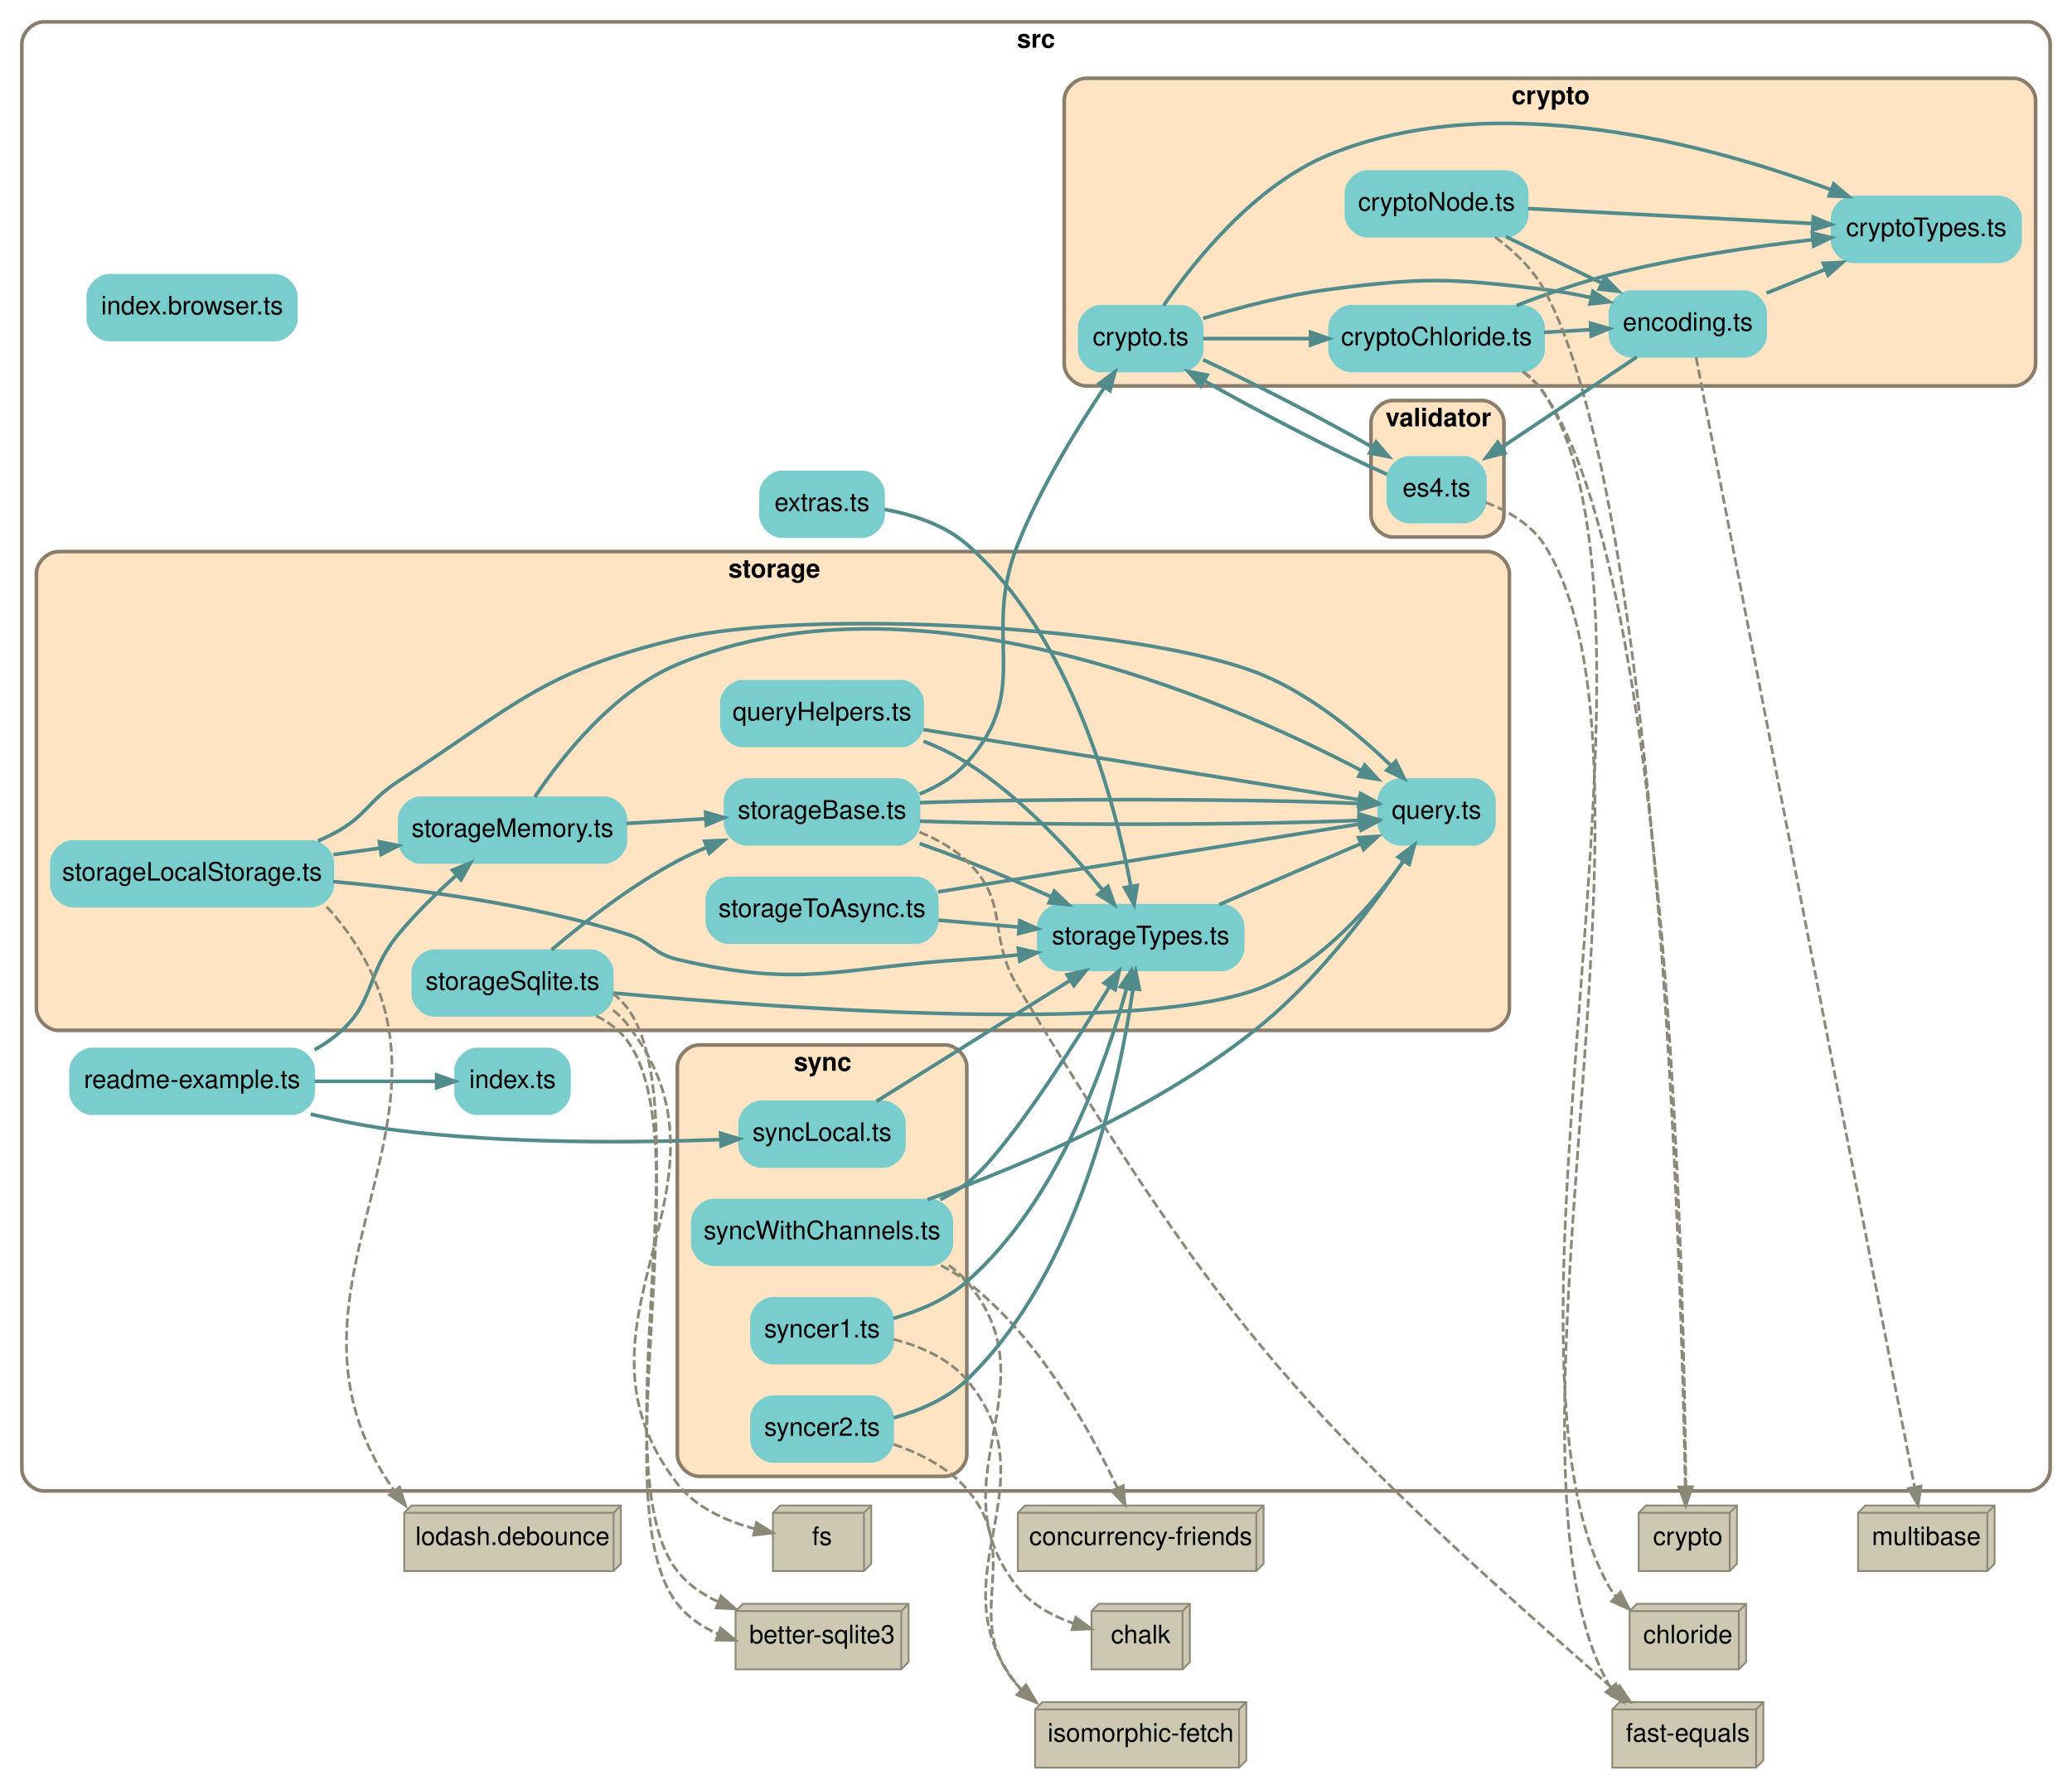
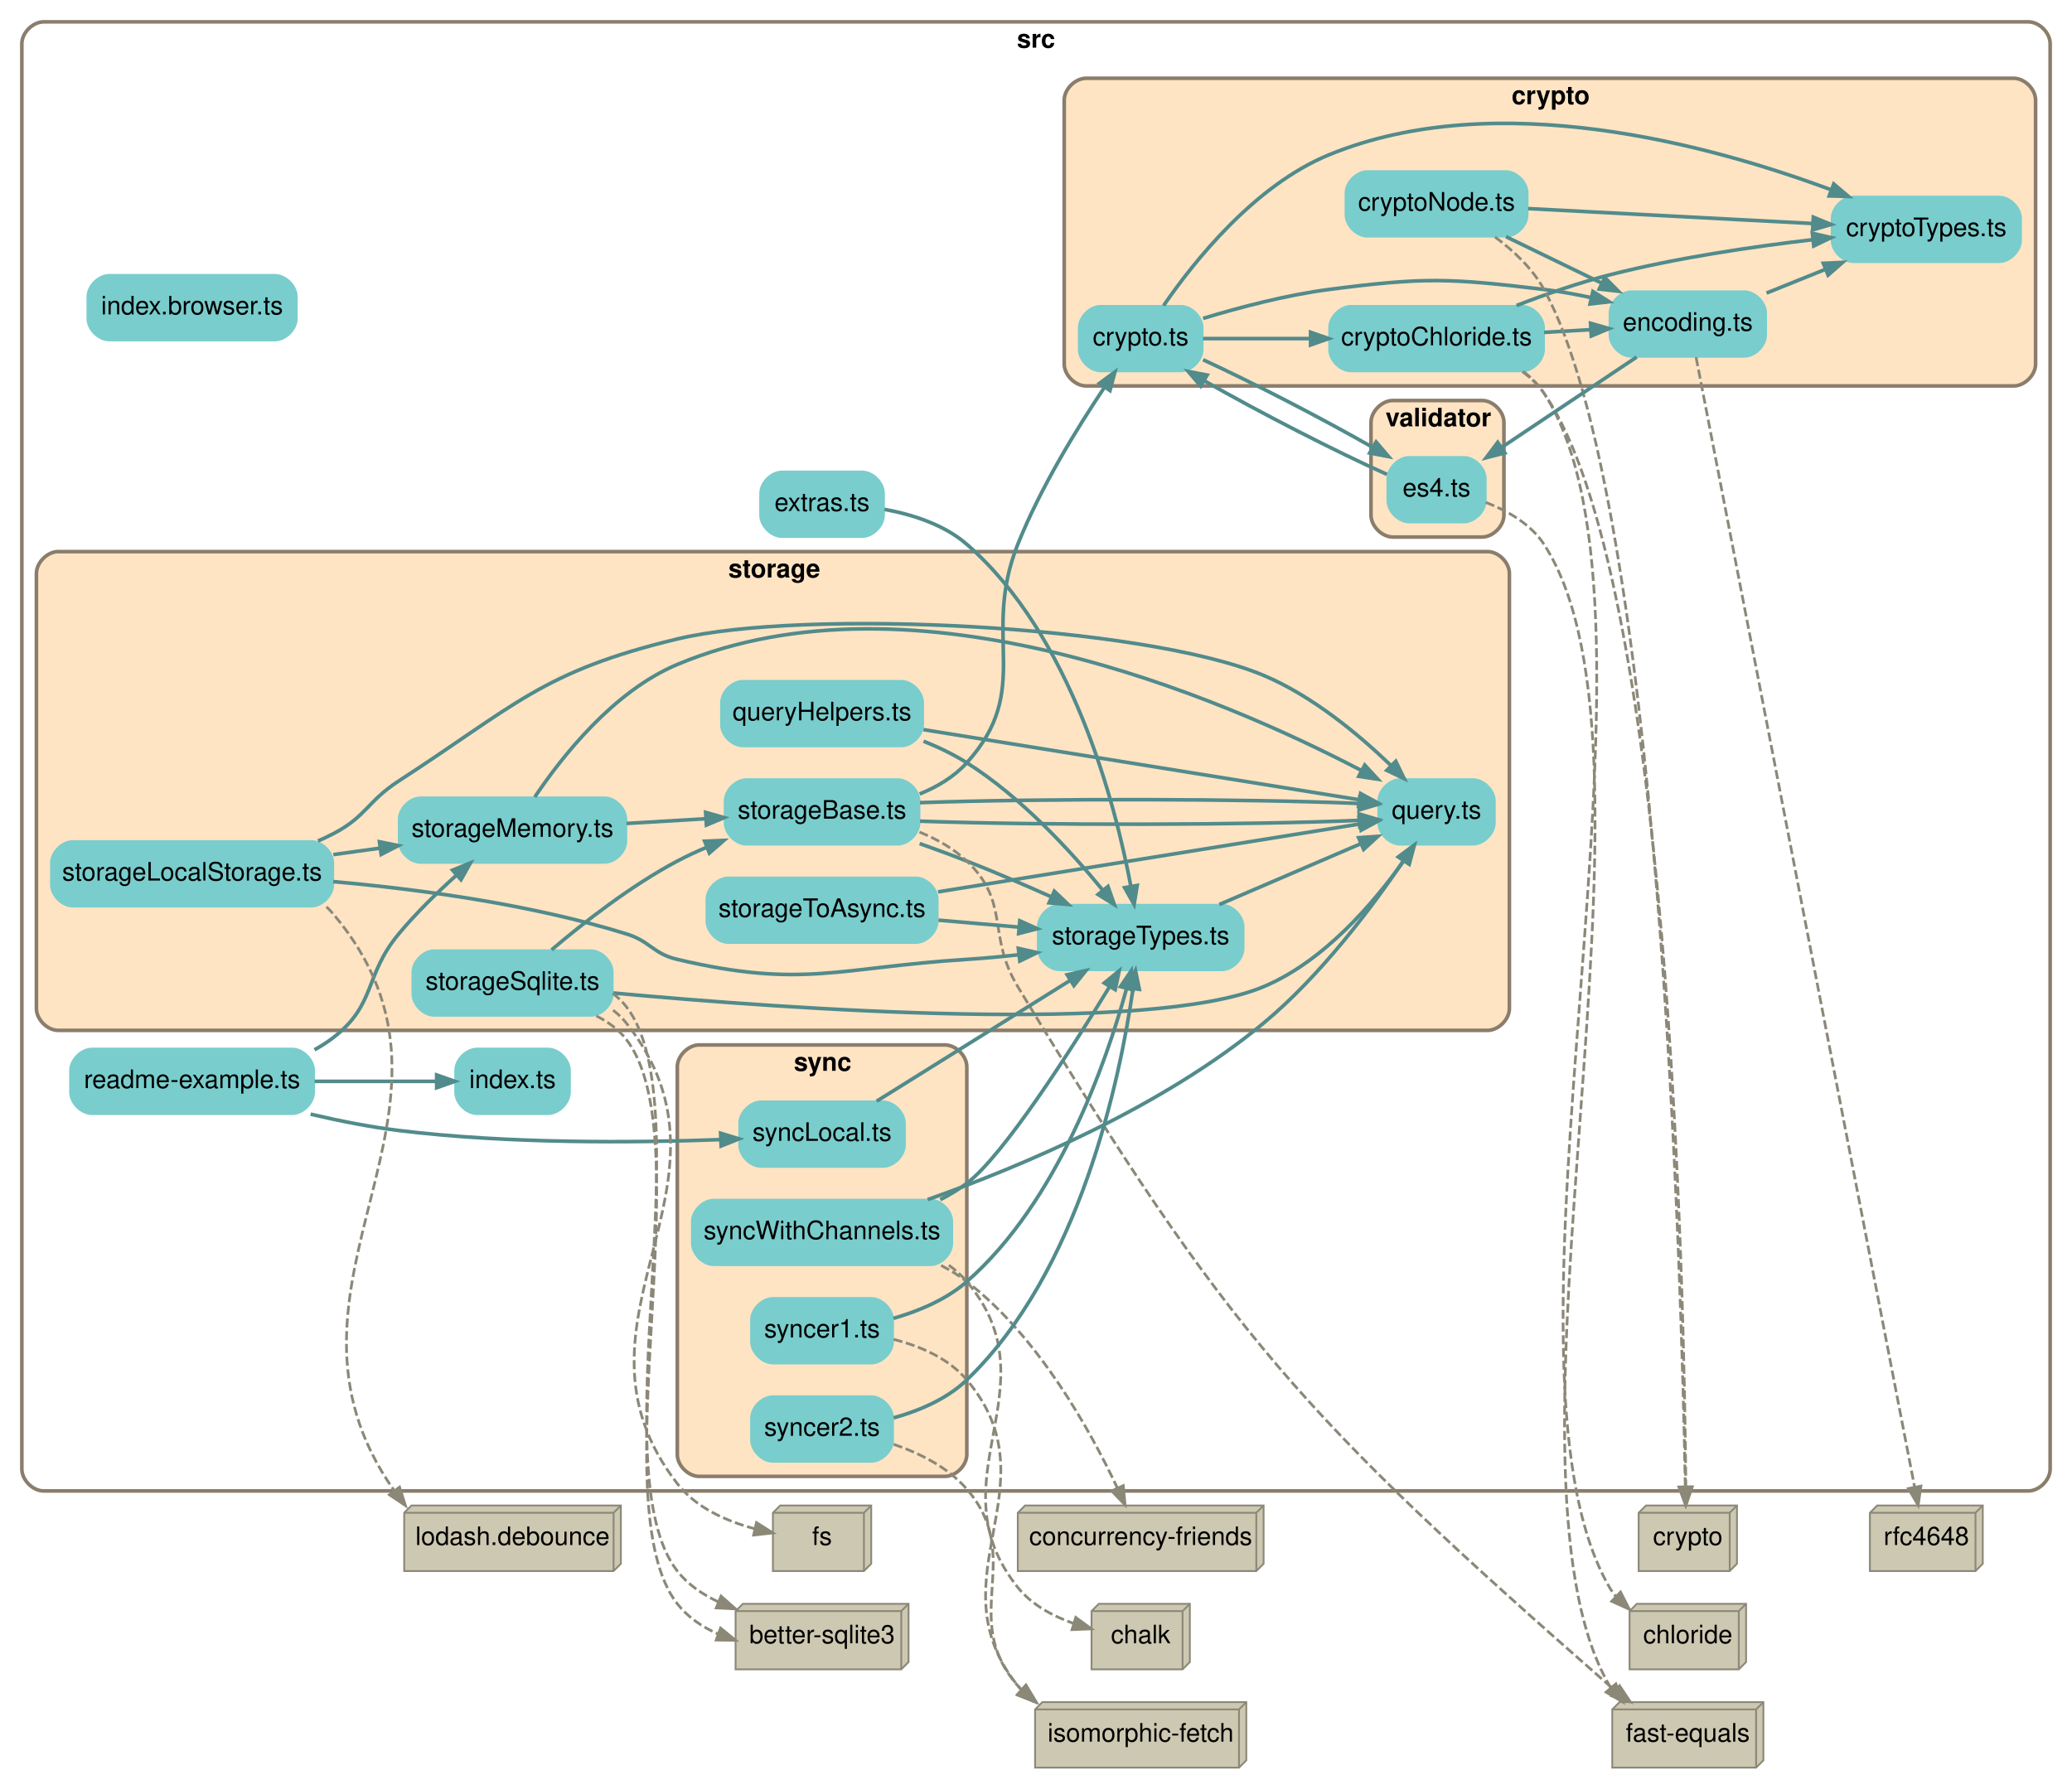
<svg xmlns="http://www.w3.org/2000/svg" width="1138pt" height="975pt" viewBox="0.00 0.00 1138.00 975.00">
  <g id="graph0" class="graph" transform="scale(1 1) rotate(0) translate(4 971)">
    <polygon fill="white" stroke="transparent" points="-4,4 -4,-971 1134,-971 1134,4 -4,4" />
    <g id="clust1" class="cluster">
      <path fill="none" stroke="#8b7d6b" stroke-width="2" d="M20,-152C20,-152 1110,-152 1110,-152 1116,-152 1122,-158 1122,-164 1122,-164 1122,-947 1122,-947 1122,-953 1116,-959 1110,-959 1110,-959 20,-959 20,-959 14,-959 8,-953 8,-947 8,-947 8,-164 8,-164 8,-158 14,-152 20,-152" />
      <text text-anchor="start" x="554.5" y="-944.8" font-family="Helvetica,sans-Serif" font-weight="bold" font-size="14.00">src</text>
    </g>
    <g id="clust2" class="cluster">
      <path fill="bisque" stroke="#8b7d6b" stroke-width="2" d="M592.5,-759C592.5,-759 1102,-759 1102,-759 1108,-759 1114,-765 1114,-771 1114,-771 1114,-916 1114,-916 1114,-922 1108,-928 1102,-928 1102,-928 592.5,-928 592.5,-928 586.5,-928 580.5,-922 580.5,-916 580.5,-916 580.5,-771 580.5,-771 580.5,-765 586.5,-759 592.5,-759" />
      <text text-anchor="start" x="826.25" y="-913.8" font-family="Helvetica,sans-Serif" font-weight="bold" font-size="14.00">crypto</text>
    </g>
    <g id="clust3" class="cluster">
      <path fill="bisque" stroke="#8b7d6b" stroke-width="2" d="M28,-405C28,-405 813,-405 813,-405 819,-405 825,-411 825,-417 825,-417 825,-656 825,-656 825,-662 819,-668 813,-668 813,-668 28,-668 28,-668 22,-668 16,-662 16,-656 16,-656 16,-417 16,-417 16,-411 22,-405 28,-405" />
      <text text-anchor="start" x="396" y="-653.8" font-family="Helvetica,sans-Serif" font-weight="bold" font-size="14.00">storage</text>
    </g>
    <g id="clust4" class="cluster">
      <path fill="bisque" stroke="#8b7d6b" stroke-width="2" d="M380,-160C380,-160 515,-160 515,-160 521,-160 527,-166 527,-172 527,-172 527,-385 527,-385 527,-391 521,-397 515,-397 515,-397 380,-397 380,-397 374,-397 368,-391 368,-385 368,-385 368,-172 368,-172 368,-166 374,-160 380,-160" />
      <text text-anchor="start" x="432" y="-382.8" font-family="Helvetica,sans-Serif" font-weight="bold" font-size="14.00">sync</text>
    </g>
    <g id="clust5" class="cluster">
      <path fill="bisque" stroke="#8b7d6b" stroke-width="2" d="M761,-676C761,-676 810,-676 810,-676 816,-676 822,-682 822,-688 822,-688 822,-739 822,-739 822,-745 816,-751 810,-751 810,-751 761,-751 761,-751 755,-751 749,-745 749,-739 749,-739 749,-688 749,-688 749,-682 755,-676 761,-676" />
      <text text-anchor="start" x="757" y="-736.8" font-family="Helvetica,sans-Serif" font-weight="bold" font-size="14.00">validator</text>
    </g>
    <g id="node1" class="node">
      <path fill="#79cdcd" stroke="#79cdcd" d="M469.5,-712C469.5,-712 425.5,-712 425.5,-712 419.5,-712 413.5,-706 413.5,-700 413.5,-700 413.5,-688 413.5,-688 413.5,-682 419.5,-676 425.5,-676 425.5,-676 469.5,-676 469.5,-676 475.5,-676 481.5,-682 481.5,-688 481.5,-688 481.5,-700 481.5,-700 481.5,-706 475.5,-712 469.5,-712" />
      <text text-anchor="middle" x="447.5" y="-690.3" font-family="Helvetica,sans-Serif" font-size="14.00">extras.ts</text>
    </g>
    <g id="node17" class="node">
      <path fill="#79cdcd" stroke="#79cdcd" d="M667,-474C667,-474 578,-474 578,-474 572,-474 566,-468 566,-462 566,-462 566,-450 566,-450 566,-444 572,-438 578,-438 578,-438 667,-438 667,-438 673,-438 679,-444 679,-450 679,-450 679,-462 679,-462 679,-468 673,-474 667,-474" />
      <text text-anchor="middle" x="622.5" y="-452.3" font-family="Helvetica,sans-Serif" font-size="14.00">storageTypes.ts</text>
    </g>
    <g id="edge11" class="edge">
      <path fill="none" stroke="#528b8b" stroke-width="2" d="M481.75,-691.2C497.03,-688.4 514.5,-682.87 527,-672 584.59,-621.91 608.42,-530.19 617.12,-484.06" />
      <polygon fill="#528b8b" stroke="#528b8b" stroke-width="2" points="620.58,-484.61 618.88,-474.15 613.68,-483.38 620.58,-484.61" />
    </g>
    <g id="node2" class="node">
      <path fill="#79cdcd" stroke="#79cdcd" d="M147,-820C147,-820 56,-820 56,-820 50,-820 44,-814 44,-808 44,-808 44,-796 44,-796 44,-790 50,-784 56,-784 56,-784 147,-784 147,-784 153,-784 159,-790 159,-796 159,-796 159,-808 159,-808 159,-814 153,-820 147,-820" />
      <text text-anchor="middle" x="101.5" y="-798.3" font-family="Helvetica,sans-Serif" font-size="14.00">index.browser.ts</text>
    </g>
    <g id="node3" class="node">
      <path fill="#79cdcd" stroke="#79cdcd" d="M297,-395C297,-395 258,-395 258,-395 252,-395 246,-389 246,-383 246,-383 246,-371 246,-371 246,-365 252,-359 258,-359 258,-359 297,-359 297,-359 303,-359 309,-365 309,-371 309,-371 309,-383 309,-383 309,-389 303,-395 297,-395" />
      <text text-anchor="middle" x="277.5" y="-373.3" font-family="Helvetica,sans-Serif" font-size="14.00">index.ts</text>
    </g>
    <g id="node4" class="node">
      <path fill="#79cdcd" stroke="#79cdcd" d="M156.5,-395C156.5,-395 46.5,-395 46.5,-395 40.5,-395 34.5,-389 34.5,-383 34.5,-383 34.5,-371 34.5,-371 34.5,-365 40.5,-359 46.5,-359 46.5,-359 156.5,-359 156.5,-359 162.5,-359 168.5,-365 168.5,-371 168.5,-371 168.5,-383 168.5,-383 168.5,-389 162.5,-395 156.5,-395" />
      <text text-anchor="middle" x="101.5" y="-373.3" font-family="Helvetica,sans-Serif" font-size="14.00">readme-example.ts</text>
    </g>
    <g id="edge12" class="edge">
      <path fill="none" stroke="#528b8b" stroke-width="2" d="M168.78,-377C191.25,-377 215.67,-377 235.58,-377" />
      <polygon fill="#528b8b" stroke="#528b8b" stroke-width="2" points="235.83,-380.5 245.83,-377 235.83,-373.5 235.83,-380.5" />
    </g>
    <g id="node14" class="node">
      <path fill="#79cdcd" stroke="#79cdcd" d="M328,-533C328,-533 227,-533 227,-533 221,-533 215,-527 215,-521 215,-521 215,-509 215,-509 215,-503 221,-497 227,-497 227,-497 328,-497 328,-497 334,-497 340,-503 340,-509 340,-509 340,-521 340,-521 340,-527 334,-533 328,-533" />
      <text text-anchor="middle" x="277.5" y="-511.3" font-family="Helvetica,sans-Serif" font-size="14.00">storageMemory.ts</text>
    </g>
    <g id="edge13" class="edge">
      <path fill="none" stroke="#528b8b" stroke-width="2" d="M168.73,-394.34C172.34,-396.33 175.8,-398.54 179,-401 202.75,-419.27 195.85,-434.95 215,-458 224.51,-469.44 236.23,-480.83 246.87,-490.39" />
      <polygon fill="#528b8b" stroke="#528b8b" stroke-width="2" points="244.57,-493.02 254.39,-497 249.19,-487.77 244.57,-493.02" />
    </g>
    <g id="node18" class="node">
      <path fill="#79cdcd" stroke="#79cdcd" d="M481,-366C481,-366 414,-366 414,-366 408,-366 402,-360 402,-354 402,-354 402,-342 402,-342 402,-336 408,-330 414,-330 414,-330 481,-330 481,-330 487,-330 493,-336 493,-342 493,-342 493,-354 493,-354 493,-360 487,-366 481,-366" />
      <text text-anchor="middle" x="447.5" y="-344.3" font-family="Helvetica,sans-Serif" font-size="14.00">syncLocal.ts</text>
    </g>
    <g id="edge14" class="edge">
      <path fill="none" stroke="#528b8b" stroke-width="2" d="M166.59,-358.97C182.3,-355.29 199.15,-351.94 215,-350 275.08,-342.63 344.6,-343.24 391.65,-344.99" />
      <polygon fill="#528b8b" stroke="#528b8b" stroke-width="2" points="391.79,-348.5 401.92,-345.4 392.07,-341.5 391.79,-348.5" />
    </g>
    <g id="node5" class="node">
      <path fill="#79cdcd" stroke="#79cdcd" d="M644.5,-803C644.5,-803 600.5,-803 600.5,-803 594.5,-803 588.5,-797 588.5,-791 588.5,-791 588.5,-779 588.5,-779 588.5,-773 594.5,-767 600.5,-767 600.5,-767 644.5,-767 644.5,-767 650.5,-767 656.5,-773 656.5,-779 656.5,-779 656.5,-791 656.5,-791 656.5,-797 650.5,-803 644.5,-803" />
      <text text-anchor="middle" x="622.5" y="-781.3" font-family="Helvetica,sans-Serif" font-size="14.00">crypto.ts</text>
    </g>
    <g id="node6" class="node">
      <path fill="#79cdcd" stroke="#79cdcd" d="M832,-803C832,-803 738,-803 738,-803 732,-803 726,-797 726,-791 726,-791 726,-779 726,-779 726,-773 732,-767 738,-767 738,-767 832,-767 832,-767 838,-767 844,-773 844,-779 844,-779 844,-791 844,-791 844,-797 838,-803 832,-803" />
      <text text-anchor="middle" x="785" y="-781.3" font-family="Helvetica,sans-Serif" font-size="14.00">cryptoChloride.ts</text>
    </g>
    <g id="edge1" class="edge">
      <path fill="none" stroke="#528b8b" stroke-width="2" d="M656.76,-785C673.8,-785 695.21,-785 715.58,-785" />
      <polygon fill="#528b8b" stroke="#528b8b" stroke-width="2" points="715.8,-788.5 725.8,-785 715.8,-781.5 715.8,-788.5" />
    </g>
    <g id="node8" class="node">
      <path fill="#79cdcd" stroke="#79cdcd" d="M1094,-863C1094,-863 1014,-863 1014,-863 1008,-863 1002,-857 1002,-851 1002,-851 1002,-839 1002,-839 1002,-833 1008,-827 1014,-827 1014,-827 1094,-827 1094,-827 1100,-827 1106,-833 1106,-839 1106,-839 1106,-851 1106,-851 1106,-857 1100,-863 1094,-863" />
      <text text-anchor="middle" x="1054" y="-841.3" font-family="Helvetica,sans-Serif" font-size="14.00">cryptoTypes.ts</text>
    </g>
    <g id="edge2" class="edge">
      <path fill="none" stroke="#528b8b" stroke-width="2" d="M635.07,-803.13C651.75,-827.37 685.08,-869.23 726,-886 817.96,-923.7 935.68,-891.36 1001.86,-866.67" />
      <polygon fill="#528b8b" stroke="#528b8b" stroke-width="2" points="1003.15,-869.93 1011.24,-863.09 1000.65,-863.39 1003.15,-869.93" />
    </g>
    <g id="node9" class="node">
      <path fill="#79cdcd" stroke="#79cdcd" d="M954,-811C954,-811 892,-811 892,-811 886,-811 880,-805 880,-799 880,-799 880,-787 880,-787 880,-781 886,-775 892,-775 892,-775 954,-775 954,-775 960,-775 966,-781 966,-787 966,-787 966,-799 966,-799 966,-805 960,-811 954,-811" />
      <text text-anchor="middle" x="923" y="-789.3" font-family="Helvetica,sans-Serif" font-size="14.00">encoding.ts</text>
    </g>
    <g id="edge3" class="edge">
      <path fill="none" stroke="#528b8b" stroke-width="2" d="M656.77,-796.09C676.61,-802.12 702.46,-808.95 726,-812 778.01,-818.74 791.93,-818.25 844,-812 852.45,-810.99 861.32,-809.37 869.91,-807.51" />
      <polygon fill="#528b8b" stroke="#528b8b" stroke-width="2" points="870.87,-810.87 879.83,-805.22 869.3,-804.05 870.87,-810.87" />
    </g>
    <g id="node22" class="node">
      <path fill="#79cdcd" stroke="#79cdcd" d="M800,-720C800,-720 770,-720 770,-720 764,-720 758,-714 758,-708 758,-708 758,-696 758,-696 758,-690 764,-684 770,-684 770,-684 800,-684 800,-684 806,-684 812,-690 812,-696 812,-696 812,-708 812,-708 812,-714 806,-720 800,-720" />
      <text text-anchor="middle" x="785" y="-698.3" font-family="Helvetica,sans-Serif" font-size="14.00">es4.ts</text>
    </g>
    <g id="edge4" class="edge">
      <path fill="none" stroke="#528b8b" stroke-width="2" d="M656.76,-773.4C683.98,-760.84 722.34,-741.02 749.81,-725.32" />
      <polygon fill="#528b8b" stroke="#528b8b" stroke-width="2" points="751.79,-728.22 758.68,-720.17 748.28,-722.17 751.79,-728.22" />
    </g>
    <g id="edge5" class="edge">
      <path fill="none" stroke="#528b8b" stroke-width="2" d="M828.91,-803.17C844.73,-809.28 862.96,-815.65 880,-820 916.51,-829.32 958.29,-835.48 991.65,-839.35" />
      <polygon fill="#528b8b" stroke="#528b8b" stroke-width="2" points="991.39,-842.85 1001.72,-840.48 992.17,-835.89 991.39,-842.85" />
    </g>
    <g id="edge6" class="edge">
      <path fill="none" stroke="#528b8b" stroke-width="2" d="M844.07,-788.42C852.59,-788.92 861.32,-789.43 869.72,-789.92" />
      <polygon fill="#528b8b" stroke="#528b8b" stroke-width="2" points="869.57,-793.42 879.75,-790.51 869.98,-786.43 869.57,-793.42" />
    </g>
    <g id="node23" class="node">
      <polygon fill="#cdc8b1" stroke="#8b8878" points="950,-144 900,-144 896,-140 896,-108 946,-108 950,-112 950,-144" />
      <polyline fill="none" stroke="#8b8878" points="946,-140 896,-140 " />
      <polyline fill="none" stroke="#8b8878" points="946,-140 946,-108 " />
      <polyline fill="none" stroke="#8b8878" points="946,-140 950,-144 " />
      <text text-anchor="middle" x="923" y="-122.3" font-family="Helvetica,sans-Serif" font-size="14.00">crypto</text>
    </g>
    <g id="edge37" class="edge">
      <path fill="none" stroke="#8b8878" stroke-width="1.5" stroke-dasharray="5,2" d="M832.21,-766.82C836.74,-763.47 840.82,-759.56 844,-755 913.09,-655.81 921.04,-263.59 921.91,-154.36" />
      <polygon fill="#8b8878" stroke="#8b8878" stroke-width="1.5" points="925.41,-154.16 921.97,-144.14 918.41,-154.11 925.41,-154.16" />
    </g>
    <g id="node24" class="node">
      <polygon fill="#cdc8b1" stroke="#8b8878" points="955,-90 895,-90 891,-86 891,-54 951,-54 955,-58 955,-90" />
      <polyline fill="none" stroke="#8b8878" points="951,-86 891,-86 " />
      <polyline fill="none" stroke="#8b8878" points="951,-86 951,-54 " />
      <polyline fill="none" stroke="#8b8878" points="951,-86 955,-90 " />
      <text text-anchor="middle" x="923" y="-68.3" font-family="Helvetica,sans-Serif" font-size="14.00">chloride</text>
    </g>
    <g id="edge38" class="edge">
      <path fill="none" stroke="#8b8878" stroke-width="1.5" stroke-dasharray="5,2" d="M832.79,-766.82C837.16,-763.48 841.04,-759.57 844,-755 923.29,-632.41 806.55,-225.18 880,-99 881.01,-97.26 882.19,-95.61 883.49,-94.05" />
      <polygon fill="#8b8878" stroke="#8b8878" stroke-width="1.5" points="886.04,-96.45 890.86,-87.01 881.21,-91.39 886.04,-96.45" />
    </g>
    <g id="node7" class="node">
      <path fill="#79cdcd" stroke="#79cdcd" d="M823,-877C823,-877 747,-877 747,-877 741,-877 735,-871 735,-865 735,-865 735,-853 735,-853 735,-847 741,-841 747,-841 747,-841 823,-841 823,-841 829,-841 835,-847 835,-853 835,-853 835,-865 835,-865 835,-871 829,-877 823,-877" />
      <text text-anchor="middle" x="785" y="-855.3" font-family="Helvetica,sans-Serif" font-size="14.00">cryptoNode.ts</text>
    </g>
    <g id="edge7" class="edge">
      <path fill="none" stroke="#528b8b" stroke-width="2" d="M835.28,-856.42C879.36,-854.1 944.15,-850.71 991.58,-848.22" />
      <polygon fill="#528b8b" stroke="#528b8b" stroke-width="2" points="991.93,-851.71 1001.73,-847.69 991.56,-844.72 991.93,-851.71" />
    </g>
    <g id="edge8" class="edge">
      <path fill="none" stroke="#528b8b" stroke-width="2" d="M823.16,-840.97C839.35,-833.11 858.5,-823.81 875.62,-815.51" />
      <polygon fill="#528b8b" stroke="#528b8b" stroke-width="2" points="877.41,-818.53 884.88,-811.01 874.36,-812.23 877.41,-818.53" />
    </g>
    <g id="edge39" class="edge">
      <path fill="none" stroke="#8b8878" stroke-width="1.5" stroke-dasharray="5,2" d="M817.12,-840.8C827.35,-833.22 837.71,-823.48 844,-812 907.71,-695.8 919.55,-268.55 921.6,-154.27" />
      <polygon fill="#8b8878" stroke="#8b8878" stroke-width="1.5" points="925.1,-154.26 921.77,-144.21 918.1,-154.15 925.1,-154.26" />
    </g>
    <g id="edge9" class="edge">
      <path fill="none" stroke="#528b8b" stroke-width="2" d="M966.24,-810.03C976.58,-814.2 987.8,-818.72 998.62,-823.08" />
      <polygon fill="#528b8b" stroke="#528b8b" stroke-width="2" points="997.42,-826.37 1008,-826.86 1000.03,-819.88 997.42,-826.37" />
    </g>
    <g id="edge10" class="edge">
      <path fill="none" stroke="#528b8b" stroke-width="2" d="M894.93,-774.89C873.62,-760.63 843.76,-740.65 820.7,-725.22" />
      <polygon fill="#528b8b" stroke="#528b8b" stroke-width="2" points="822.48,-722.2 812.22,-719.55 818.59,-728.02 822.48,-722.2" />
    </g>
    <g id="node25" class="node">
-       <polygon fill="#cdc8b1" stroke="#8b8878" points="1091.5,-144 1020.5,-144 1016.5,-140 1016.5,-108 1087.5,-108 1091.5,-112 1091.5,-144" />
-       <polyline fill="none" stroke="#8b8878" points="1087.5,-140 1016.5,-140 " />
-       <polyline fill="none" stroke="#8b8878" points="1087.5,-140 1087.5,-108 " />
-       <polyline fill="none" stroke="#8b8878" points="1087.5,-140 1091.5,-144 " />
-       <text text-anchor="middle" x="1054" y="-122.3" font-family="Helvetica,sans-Serif" font-size="14.00">multibase</text>
+       <polygon fill="#cdc8b1" stroke="#8b8878" points="1085,-144 1027,-144 1023,-140 1023,-108 1081,-108 1085,-112 1085,-144" />
+       <polyline fill="none" stroke="#8b8878" points="1081,-140 1023,-140 " />
+       <polyline fill="none" stroke="#8b8878" points="1081,-140 1081,-108 " />
+       <polyline fill="none" stroke="#8b8878" points="1081,-140 1085,-144 " />
+       <text text-anchor="middle" x="1054" y="-122.3" font-family="Helvetica,sans-Serif" font-size="14.00">rfc4648</text>
    </g>
    <g id="edge40" class="edge">
      <path fill="none" stroke="#8b8878" stroke-width="1.5" stroke-dasharray="5,2" d="M927.52,-774.81C945.36,-682.58 1025.82,-266.52 1047.57,-154.08" />
      <polygon fill="#8b8878" stroke="#8b8878" stroke-width="1.5" points="1051.02,-154.65 1049.49,-144.17 1044.15,-153.32 1051.02,-154.65" />
    </g>
    <g id="node10" class="node">
      <path fill="#79cdcd" stroke="#79cdcd" d="M805,-543C805,-543 765,-543 765,-543 759,-543 753,-537 753,-531 753,-531 753,-519 753,-519 753,-513 759,-507 765,-507 765,-507 805,-507 805,-507 811,-507 817,-513 817,-519 817,-519 817,-531 817,-531 817,-537 811,-543 805,-543" />
      <text text-anchor="middle" x="785" y="-521.3" font-family="Helvetica,sans-Serif" font-size="14.00">query.ts</text>
    </g>
    <g id="node11" class="node">
      <path fill="#79cdcd" stroke="#79cdcd" d="M491,-597C491,-597 404,-597 404,-597 398,-597 392,-591 392,-585 392,-585 392,-573 392,-573 392,-567 398,-561 404,-561 404,-561 491,-561 491,-561 497,-561 503,-567 503,-573 503,-573 503,-585 503,-585 503,-591 497,-597 491,-597" />
      <text text-anchor="middle" x="447.5" y="-575.3" font-family="Helvetica,sans-Serif" font-size="14.00">queryHelpers.ts</text>
    </g>
    <g id="edge16" class="edge">
      <path fill="none" stroke="#528b8b" stroke-width="2" d="M503.15,-570.2C570.2,-559.41 682.38,-541.36 742.67,-531.65" />
      <polygon fill="#528b8b" stroke="#528b8b" stroke-width="2" points="743.28,-535.1 752.59,-530.05 742.17,-528.19 743.28,-535.1" />
    </g>
    <g id="edge15" class="edge">
      <path fill="none" stroke="#528b8b" stroke-width="2" d="M503.22,-563.86C511.49,-560.54 519.68,-556.61 527,-552 556.69,-533.29 584.05,-503.52 601.6,-482.09" />
      <polygon fill="#528b8b" stroke="#528b8b" stroke-width="2" points="604.53,-484.04 608.06,-474.05 599.07,-479.66 604.53,-484.04" />
    </g>
    <g id="node12" class="node">
      <path fill="#79cdcd" stroke="#79cdcd" d="M489,-543C489,-543 406,-543 406,-543 400,-543 394,-537 394,-531 394,-531 394,-519 394,-519 394,-513 400,-507 406,-507 406,-507 489,-507 489,-507 495,-507 501,-513 501,-519 501,-519 501,-531 501,-531 501,-537 495,-543 489,-543" />
      <text text-anchor="middle" x="447.5" y="-521.3" font-family="Helvetica,sans-Serif" font-size="14.00">storageBase.ts</text>
    </g>
    <g id="edge19" class="edge">
      <path fill="none" stroke="#528b8b" stroke-width="2" d="M501.09,-534.86C510.79,-538.79 520.05,-544.3 527,-552 563.7,-592.65 534.66,-621.15 555,-672 567.48,-703.21 587.69,-736.01 602.56,-758.18" />
      <polygon fill="#528b8b" stroke="#528b8b" stroke-width="2" points="599.84,-760.41 608.36,-766.71 605.63,-756.47 599.84,-760.41" />
    </g>
    <g id="edge18" class="edge">
      <path fill="none" stroke="#528b8b" stroke-width="2" d="M501.29,-519.92C568.1,-517.55 681.79,-517.7 742.65,-520.38" />
      <polygon fill="#528b8b" stroke="#528b8b" stroke-width="2" points="742.5,-523.87 752.66,-520.87 742.85,-516.88 742.5,-523.87" />
    </g>
    <g id="edge20" class="edge">
      <path fill="none" stroke="#528b8b" stroke-width="2" d="M501.29,-530.08C568.1,-532.45 681.79,-532.3 742.65,-529.62" />
      <polygon fill="#528b8b" stroke="#528b8b" stroke-width="2" points="742.85,-533.12 752.66,-529.13 742.5,-526.13 742.85,-533.12" />
    </g>
    <g id="edge17" class="edge">
      <path fill="none" stroke="#528b8b" stroke-width="2" d="M501.09,-507.62C509.79,-504.54 518.68,-501.27 527,-498 542.21,-492.02 558.56,-484.98 573.31,-478.39" />
      <polygon fill="#528b8b" stroke="#528b8b" stroke-width="2" points="575.06,-481.44 582.74,-474.14 572.19,-475.05 575.06,-481.44" />
    </g>
    <g id="node26" class="node">
      <polygon fill="#cdc8b1" stroke="#8b8878" points="964.5,-36 885.5,-36 881.5,-32 881.5,0 960.5,0 964.5,-4 964.5,-36" />
      <polyline fill="none" stroke="#8b8878" points="960.5,-32 881.5,-32 " />
      <polyline fill="none" stroke="#8b8878" points="960.5,-32 960.5,0 " />
      <polyline fill="none" stroke="#8b8878" points="960.5,-32 964.5,-36 " />
      <text text-anchor="middle" x="923" y="-14.3" font-family="Helvetica,sans-Serif" font-size="14.00">fast-equals</text>
    </g>
    <g id="edge41" class="edge">
      <path fill="none" stroke="#8b8878" stroke-width="1.5" stroke-dasharray="5,2" d="M501,-513.94C510.49,-510.1 519.68,-504.94 527,-498 551.03,-475.24 537.87,-457.32 555,-429 670.71,-237.68 711.89,-192.41 880,-45 880.99,-44.13 882.01,-43.27 883.05,-42.42" />
      <polygon fill="#8b8878" stroke="#8b8878" stroke-width="1.5" points="885.51,-44.95 891.39,-36.14 881.3,-39.36 885.51,-44.95" />
    </g>
    <g id="node13" class="node">
      <path fill="#79cdcd" stroke="#79cdcd" d="M167,-509C167,-509 36,-509 36,-509 30,-509 24,-503 24,-497 24,-497 24,-485 24,-485 24,-479 30,-473 36,-473 36,-473 167,-473 167,-473 173,-473 179,-479 179,-485 179,-485 179,-497 179,-497 179,-503 173,-509 167,-509" />
      <text text-anchor="middle" x="101.5" y="-487.3" font-family="Helvetica,sans-Serif" font-size="14.00">storageLocalStorage.ts</text>
    </g>
    <g id="edge22" class="edge">
      <path fill="none" stroke="#528b8b" stroke-width="2" d="M170.64,-509.03C173.5,-510.28 176.3,-511.6 179,-513 197.23,-522.47 197.76,-530.83 215,-542 279.06,-583.5 293.78,-602.17 368,-620 437.71,-636.74 623.9,-627.77 690,-600 716.71,-588.78 742.08,-567.69 759.71,-550.73" />
      <polygon fill="#528b8b" stroke="#528b8b" stroke-width="2" points="762.6,-552.79 767.25,-543.27 757.68,-547.82 762.6,-552.79" />
    </g>
    <g id="edge23" class="edge">
      <path fill="none" stroke="#528b8b" stroke-width="2" d="M179.07,-501.56C187.56,-502.73 196.19,-503.92 204.62,-505.09" />
      <polygon fill="#528b8b" stroke="#528b8b" stroke-width="2" points="204.4,-508.59 214.78,-506.49 205.36,-501.65 204.4,-508.59" />
    </g>
    <g id="edge21" class="edge">
      <path fill="none" stroke="#528b8b" stroke-width="2" d="M179.01,-486.71C226.25,-482.52 287.62,-474.25 340,-458 353.29,-453.88 354.46,-447.2 368,-444 436.78,-427.76 456.47,-439.54 527,-444 536.21,-444.58 545.9,-445.48 555.42,-446.53" />
      <polygon fill="#528b8b" stroke="#528b8b" stroke-width="2" points="555.31,-450.04 565.65,-447.72 556.12,-443.09 555.31,-450.04" />
    </g>
    <g id="node27" class="node">
      <polygon fill="#cdc8b1" stroke="#8b8878" points="337,-144 222,-144 218,-140 218,-108 333,-108 337,-112 337,-144" />
      <polyline fill="none" stroke="#8b8878" points="333,-140 218,-140 " />
      <polyline fill="none" stroke="#8b8878" points="333,-140 333,-108 " />
      <polyline fill="none" stroke="#8b8878" points="333,-140 337,-144 " />
      <text text-anchor="middle" x="277.5" y="-122.3" font-family="Helvetica,sans-Serif" font-size="14.00">lodash.debounce</text>
    </g>
    <g id="edge42" class="edge">
      <path fill="none" stroke="#8b8878" stroke-width="1.5" stroke-dasharray="5,2" d="M175.3,-472.87C176.6,-471.66 177.84,-470.37 179,-469 269.45,-361.88 132.61,-265.21 212.52,-152.17" />
      <polygon fill="#8b8878" stroke="#8b8878" stroke-width="1.5" points="215.45,-154.1 218.66,-144 209.86,-149.9 215.45,-154.1" />
    </g>
    <g id="edge24" class="edge">
      <path fill="none" stroke="#528b8b" stroke-width="2" d="M289.73,-533.2C304.53,-555.25 332.85,-591.27 368,-606 498.32,-660.61 667.21,-587.71 743.47,-547.87" />
      <polygon fill="#528b8b" stroke="#528b8b" stroke-width="2" points="745.55,-550.73 752.74,-542.95 742.27,-544.55 745.55,-550.73" />
    </g>
    <g id="edge25" class="edge">
      <path fill="none" stroke="#528b8b" stroke-width="2" d="M340.1,-518.67C354.27,-519.51 369.35,-520.41 383.58,-521.25" />
      <polygon fill="#528b8b" stroke="#528b8b" stroke-width="2" points="383.56,-524.76 393.75,-521.86 383.98,-517.77 383.56,-524.76" />
    </g>
    <g id="node15" class="node">
      <path fill="#79cdcd" stroke="#79cdcd" d="M320.5,-449C320.5,-449 234.5,-449 234.5,-449 228.5,-449 222.5,-443 222.5,-437 222.5,-437 222.5,-425 222.5,-425 222.5,-419 228.5,-413 234.5,-413 234.5,-413 320.5,-413 320.5,-413 326.5,-413 332.5,-419 332.5,-425 332.5,-425 332.5,-437 332.5,-437 332.5,-443 326.5,-449 320.5,-449" />
      <text text-anchor="middle" x="277.5" y="-427.3" font-family="Helvetica,sans-Serif" font-size="14.00">storageSqlite.ts</text>
    </g>
    <g id="edge26" class="edge">
      <path fill="none" stroke="#528b8b" stroke-width="2" d="M332.83,-425.53C429.52,-416.65 627.19,-402.59 690,-429 723.18,-442.95 750.51,-474.95 766.99,-498.18" />
      <polygon fill="#528b8b" stroke="#528b8b" stroke-width="2" points="764.22,-500.34 772.76,-506.6 769.99,-496.38 764.22,-500.34" />
    </g>
    <g id="edge27" class="edge">
      <path fill="none" stroke="#528b8b" stroke-width="2" d="M298.94,-449.24C316.32,-463.99 342.44,-484.47 368,-498 373.14,-500.72 378.61,-503.26 384.18,-505.6" />
      <polygon fill="#528b8b" stroke="#528b8b" stroke-width="2" points="383.02,-508.9 393.6,-509.35 385.61,-502.4 383.02,-508.9" />
    </g>
    <g id="node28" class="node">
      <polygon fill="#cdc8b1" stroke="#8b8878" points="474.5,-144 424.5,-144 420.5,-140 420.5,-108 470.5,-108 474.5,-112 474.5,-144" />
      <polyline fill="none" stroke="#8b8878" points="470.5,-140 420.5,-140 " />
      <polyline fill="none" stroke="#8b8878" points="470.5,-140 470.5,-108 " />
      <polyline fill="none" stroke="#8b8878" points="470.5,-140 474.5,-144 " />
      <text text-anchor="middle" x="447.5" y="-122.3" font-family="Helvetica,sans-Serif" font-size="14.00">fs</text>
    </g>
    <g id="edge43" class="edge">
      <path fill="none" stroke="#8b8878" stroke-width="1.5" stroke-dasharray="5,2" d="M332.73,-416.08C335.43,-414.01 337.89,-411.67 340,-409 410.14,-320.24 298.82,-245.51 368,-156 378.25,-142.74 395.1,-135.34 410.57,-131.21" />
      <polygon fill="#8b8878" stroke="#8b8878" stroke-width="1.5" points="411.49,-134.59 420.45,-128.94 409.92,-127.77 411.49,-134.59" />
    </g>
    <g id="node29" class="node">
      <polygon fill="#cdc8b1" stroke="#8b8878" points="495,-90 404,-90 400,-86 400,-54 491,-54 495,-58 495,-90" />
      <polyline fill="none" stroke="#8b8878" points="491,-86 400,-86 " />
      <polyline fill="none" stroke="#8b8878" points="491,-86 491,-54 " />
      <polyline fill="none" stroke="#8b8878" points="491,-86 495,-90 " />
      <text text-anchor="middle" x="447.5" y="-68.3" font-family="Helvetica,sans-Serif" font-size="14.00">better-sqlite3</text>
    </g>
    <g id="edge44" class="edge">
      <path fill="none" stroke="#8b8878" stroke-width="1.5" stroke-dasharray="5,2" d="M323.51,-412.95C329.87,-409.72 335.7,-405.56 340,-400 382.34,-345.3 325.33,-144.44 368,-90 373.81,-82.59 381.77,-77.2 390.41,-73.43" />
      <polygon fill="#8b8878" stroke="#8b8878" stroke-width="1.5" points="391.76,-76.67 399.97,-69.97 389.37,-70.09 391.76,-76.67" />
    </g>
    <g id="edge45" class="edge">
      <path fill="none" stroke="#8b8878" stroke-width="1.5" stroke-dasharray="5,2" d="M332.53,-425.32C335.32,-423.21 337.85,-420.78 340,-418 382.34,-363.3 325.33,-162.44 368,-108 373.87,-100.51 381.94,-95.08 390.68,-91.01" />
      <polygon fill="#8b8878" stroke="#8b8878" stroke-width="1.5" points="392.03,-94.23 399.97,-87.21 389.39,-87.75 392.03,-94.23" />
    </g>
    <g id="node16" class="node">
      <path fill="#79cdcd" stroke="#79cdcd" d="M499,-489C499,-489 396,-489 396,-489 390,-489 384,-483 384,-477 384,-477 384,-465 384,-465 384,-459 390,-453 396,-453 396,-453 499,-453 499,-453 505,-453 511,-459 511,-465 511,-465 511,-477 511,-477 511,-483 505,-489 499,-489" />
      <text text-anchor="middle" x="447.5" y="-467.3" font-family="Helvetica,sans-Serif" font-size="14.00">storageToAsync.ts</text>
    </g>
    <g id="edge28" class="edge">
      <path fill="none" stroke="#528b8b" stroke-width="2" d="M511.21,-481.09C579.02,-492.01 685.15,-509.09 743.01,-518.4" />
      <polygon fill="#528b8b" stroke="#528b8b" stroke-width="2" points="742.46,-521.86 752.89,-519.99 743.58,-514.95 742.46,-521.86" />
    </g>
    <g id="edge29" class="edge">
      <path fill="none" stroke="#528b8b" stroke-width="2" d="M511.45,-465.54C525.75,-464.3 540.99,-462.98 555.42,-461.73" />
      <polygon fill="#528b8b" stroke="#528b8b" stroke-width="2" points="556.1,-465.18 565.76,-460.83 555.49,-458.21 556.1,-465.18" />
    </g>
    <g id="edge30" class="edge">
      <path fill="none" stroke="#528b8b" stroke-width="2" d="M665.67,-474.13C689.67,-484.45 719.58,-497.31 743.33,-507.52" />
      <polygon fill="#528b8b" stroke="#528b8b" stroke-width="2" points="742.19,-510.84 752.76,-511.57 744.96,-504.41 742.19,-510.84" />
    </g>
    <g id="edge31" class="edge">
      <path fill="none" stroke="#528b8b" stroke-width="2" d="M477.46,-366.08C506.65,-384.3 551.84,-412.51 583.81,-432.47" />
      <polygon fill="#528b8b" stroke="#528b8b" stroke-width="2" points="582.11,-435.54 592.45,-437.86 585.82,-429.6 582.11,-435.54" />
    </g>
    <g id="node19" class="node">
      <path fill="#79cdcd" stroke="#79cdcd" d="M507,-312C507,-312 388,-312 388,-312 382,-312 376,-306 376,-300 376,-300 376,-288 376,-288 376,-282 382,-276 388,-276 388,-276 507,-276 507,-276 513,-276 519,-282 519,-288 519,-288 519,-300 519,-300 519,-306 513,-312 507,-312" />
      <text text-anchor="middle" x="447.5" y="-290.3" font-family="Helvetica,sans-Serif" font-size="14.00">syncWithChannels.ts</text>
    </g>
    <g id="edge32" class="edge">
      <path fill="none" stroke="#528b8b" stroke-width="2" d="M505.49,-312.03C557.5,-330.48 634.51,-362.98 690,-409 721.41,-435.05 749.74,-472.93 766.9,-498.24" />
      <polygon fill="#528b8b" stroke="#528b8b" stroke-width="2" points="764.03,-500.25 772.49,-506.63 769.85,-496.37 764.03,-500.25" />
    </g>
    <g id="edge33" class="edge">
      <path fill="none" stroke="#528b8b" stroke-width="2" d="M512.41,-312.02C517.57,-314.64 522.51,-317.62 527,-321 547.08,-336.13 584.15,-394.14 605.4,-429" />
      <polygon fill="#528b8b" stroke="#528b8b" stroke-width="2" points="602.52,-431.01 610.69,-437.75 608.51,-427.38 602.52,-431.01" />
    </g>
    <g id="node30" class="node">
      <polygon fill="#cdc8b1" stroke="#8b8878" points="649.5,-90 599.5,-90 595.5,-86 595.5,-54 645.5,-54 649.5,-58 649.5,-90" />
      <polyline fill="none" stroke="#8b8878" points="645.5,-86 595.5,-86 " />
      <polyline fill="none" stroke="#8b8878" points="645.5,-86 645.5,-54 " />
      <polyline fill="none" stroke="#8b8878" points="645.5,-86 649.5,-90 " />
      <text text-anchor="middle" x="622.5" y="-68.3" font-family="Helvetica,sans-Serif" font-size="14.00">chalk</text>
    </g>
    <g id="edge46" class="edge">
      <path fill="none" stroke="#8b8878" stroke-width="1.5" stroke-dasharray="5,2" d="M517.14,-276C520.78,-273.39 524.11,-270.41 527,-267 575.9,-209.22 507.69,-158.09 555,-99 562.65,-89.45 574.22,-83.25 585.57,-79.24" />
      <polygon fill="#8b8878" stroke="#8b8878" stroke-width="1.5" points="586.85,-82.51 595.39,-76.25 584.81,-75.81 586.85,-82.51" />
    </g>
    <g id="node31" class="node">
      <polygon fill="#cdc8b1" stroke="#8b8878" points="690,-144 559,-144 555,-140 555,-108 686,-108 690,-112 690,-144" />
      <polyline fill="none" stroke="#8b8878" points="686,-140 555,-140 " />
      <polyline fill="none" stroke="#8b8878" points="686,-140 686,-108 " />
      <polyline fill="none" stroke="#8b8878" points="686,-140 690,-144 " />
      <text text-anchor="middle" x="622.5" y="-122.3" font-family="Helvetica,sans-Serif" font-size="14.00">concurrency-friends</text>
    </g>
    <g id="edge47" class="edge">
      <path fill="none" stroke="#8b8878" stroke-width="1.5" stroke-dasharray="5,2" d="M512.88,-275.87C517.88,-273.28 522.66,-270.34 527,-267 566.37,-236.71 594.86,-185.18 609.74,-153.51" />
      <polygon fill="#8b8878" stroke="#8b8878" stroke-width="1.5" points="612.94,-154.91 613.91,-144.36 606.57,-152.01 612.94,-154.91" />
    </g>
    <g id="node20" class="node">
      <path fill="#79cdcd" stroke="#79cdcd" d="M474.5,-258C474.5,-258 420.5,-258 420.5,-258 414.5,-258 408.5,-252 408.5,-246 408.5,-246 408.5,-234 408.5,-234 408.5,-228 414.5,-222 420.5,-222 420.5,-222 474.5,-222 474.5,-222 480.5,-222 486.5,-228 486.5,-234 486.5,-234 486.5,-246 486.5,-246 486.5,-252 480.5,-258 474.5,-258" />
      <text text-anchor="middle" x="447.5" y="-236.3" font-family="Helvetica,sans-Serif" font-size="14.00">syncer1.ts</text>
    </g>
    <g id="edge34" class="edge">
      <path fill="none" stroke="#528b8b" stroke-width="2" d="M486.73,-246.81C500.65,-250.82 515.72,-257.13 527,-267 576.89,-310.69 603.44,-386.91 614.74,-427.94" />
      <polygon fill="#528b8b" stroke="#528b8b" stroke-width="2" points="611.41,-429.04 617.35,-437.81 618.18,-427.25 611.41,-429.04" />
    </g>
    <g id="node32" class="node">
      <polygon fill="#cdc8b1" stroke="#8b8878" points="680.5,-36 568.5,-36 564.5,-32 564.5,0 676.5,0 680.5,-4 680.5,-36" />
      <polyline fill="none" stroke="#8b8878" points="676.5,-32 564.5,-32 " />
      <polyline fill="none" stroke="#8b8878" points="676.5,-32 676.5,0 " />
      <polyline fill="none" stroke="#8b8878" points="676.5,-32 680.5,-36 " />
      <text text-anchor="middle" x="622.5" y="-14.3" font-family="Helvetica,sans-Serif" font-size="14.00">isomorphic-fetch</text>
    </g>
    <g id="edge48" class="edge">
      <path fill="none" stroke="#8b8878" stroke-width="1.5" stroke-dasharray="5,2" d="M486.79,-235.27C501.4,-231.54 516.94,-224.88 527,-213 575.9,-155.22 507.69,-104.09 555,-45 555.6,-44.26 556.22,-43.53 556.86,-42.83" />
      <polygon fill="#8b8878" stroke="#8b8878" stroke-width="1.5" points="559.36,-45.29 564.48,-36.01 554.69,-40.07 559.36,-45.29" />
    </g>
    <g id="node21" class="node">
      <path fill="#79cdcd" stroke="#79cdcd" d="M474.5,-204C474.5,-204 420.5,-204 420.5,-204 414.5,-204 408.5,-198 408.5,-192 408.5,-192 408.5,-180 408.5,-180 408.5,-174 414.5,-168 420.5,-168 420.5,-168 474.5,-168 474.5,-168 480.5,-168 486.5,-174 486.5,-180 486.5,-180 486.5,-192 486.5,-192 486.5,-198 480.5,-204 474.5,-204" />
      <text text-anchor="middle" x="447.5" y="-182.3" font-family="Helvetica,sans-Serif" font-size="14.00">syncer2.ts</text>
    </g>
    <g id="edge35" class="edge">
      <path fill="none" stroke="#528b8b" stroke-width="2" d="M486.83,-192.15C500.92,-196.09 516.09,-202.51 527,-213 589.02,-272.61 611.04,-377.65 618.27,-427.8" />
      <polygon fill="#528b8b" stroke="#528b8b" stroke-width="2" points="614.82,-428.47 619.63,-437.92 621.76,-427.54 614.82,-428.47" />
    </g>
    <g id="edge49" class="edge">
      <path fill="none" stroke="#8b8878" stroke-width="1.5" stroke-dasharray="5,2" d="M486.8,-177.63C501.24,-172.69 516.65,-164.96 527,-153 559.44,-115.5 522.33,-82.3 555,-45 555.74,-44.16 556.51,-43.34 557.3,-42.55" />
      <polygon fill="#8b8878" stroke="#8b8878" stroke-width="1.5" points="559.65,-45.15 565.12,-36.07 555.19,-39.75 559.65,-45.15" />
    </g>
    <g id="edge36" class="edge">
      <path fill="none" stroke="#528b8b" stroke-width="2" d="M757.77,-710.42C730.39,-722.61 687.36,-744.71 657.42,-761.83" />
      <polygon fill="#528b8b" stroke="#528b8b" stroke-width="2" points="655.46,-758.92 648.58,-766.97 658.98,-764.97 655.46,-758.92" />
    </g>
    <g id="edge50" class="edge">
      <path fill="none" stroke="#8b8878" stroke-width="1.5" stroke-dasharray="5,2" d="M812.05,-695.03C823.83,-690.47 836.72,-683.22 844,-672 919.95,-554.91 809.64,-165.53 880,-45 880.24,-44.59 880.49,-44.18 880.75,-43.78" />
      <polygon fill="#8b8878" stroke="#8b8878" stroke-width="1.5" points="883.46,-46 887.25,-36.1 878.12,-41.47 883.46,-46" />
    </g>
  </g>
</svg>
